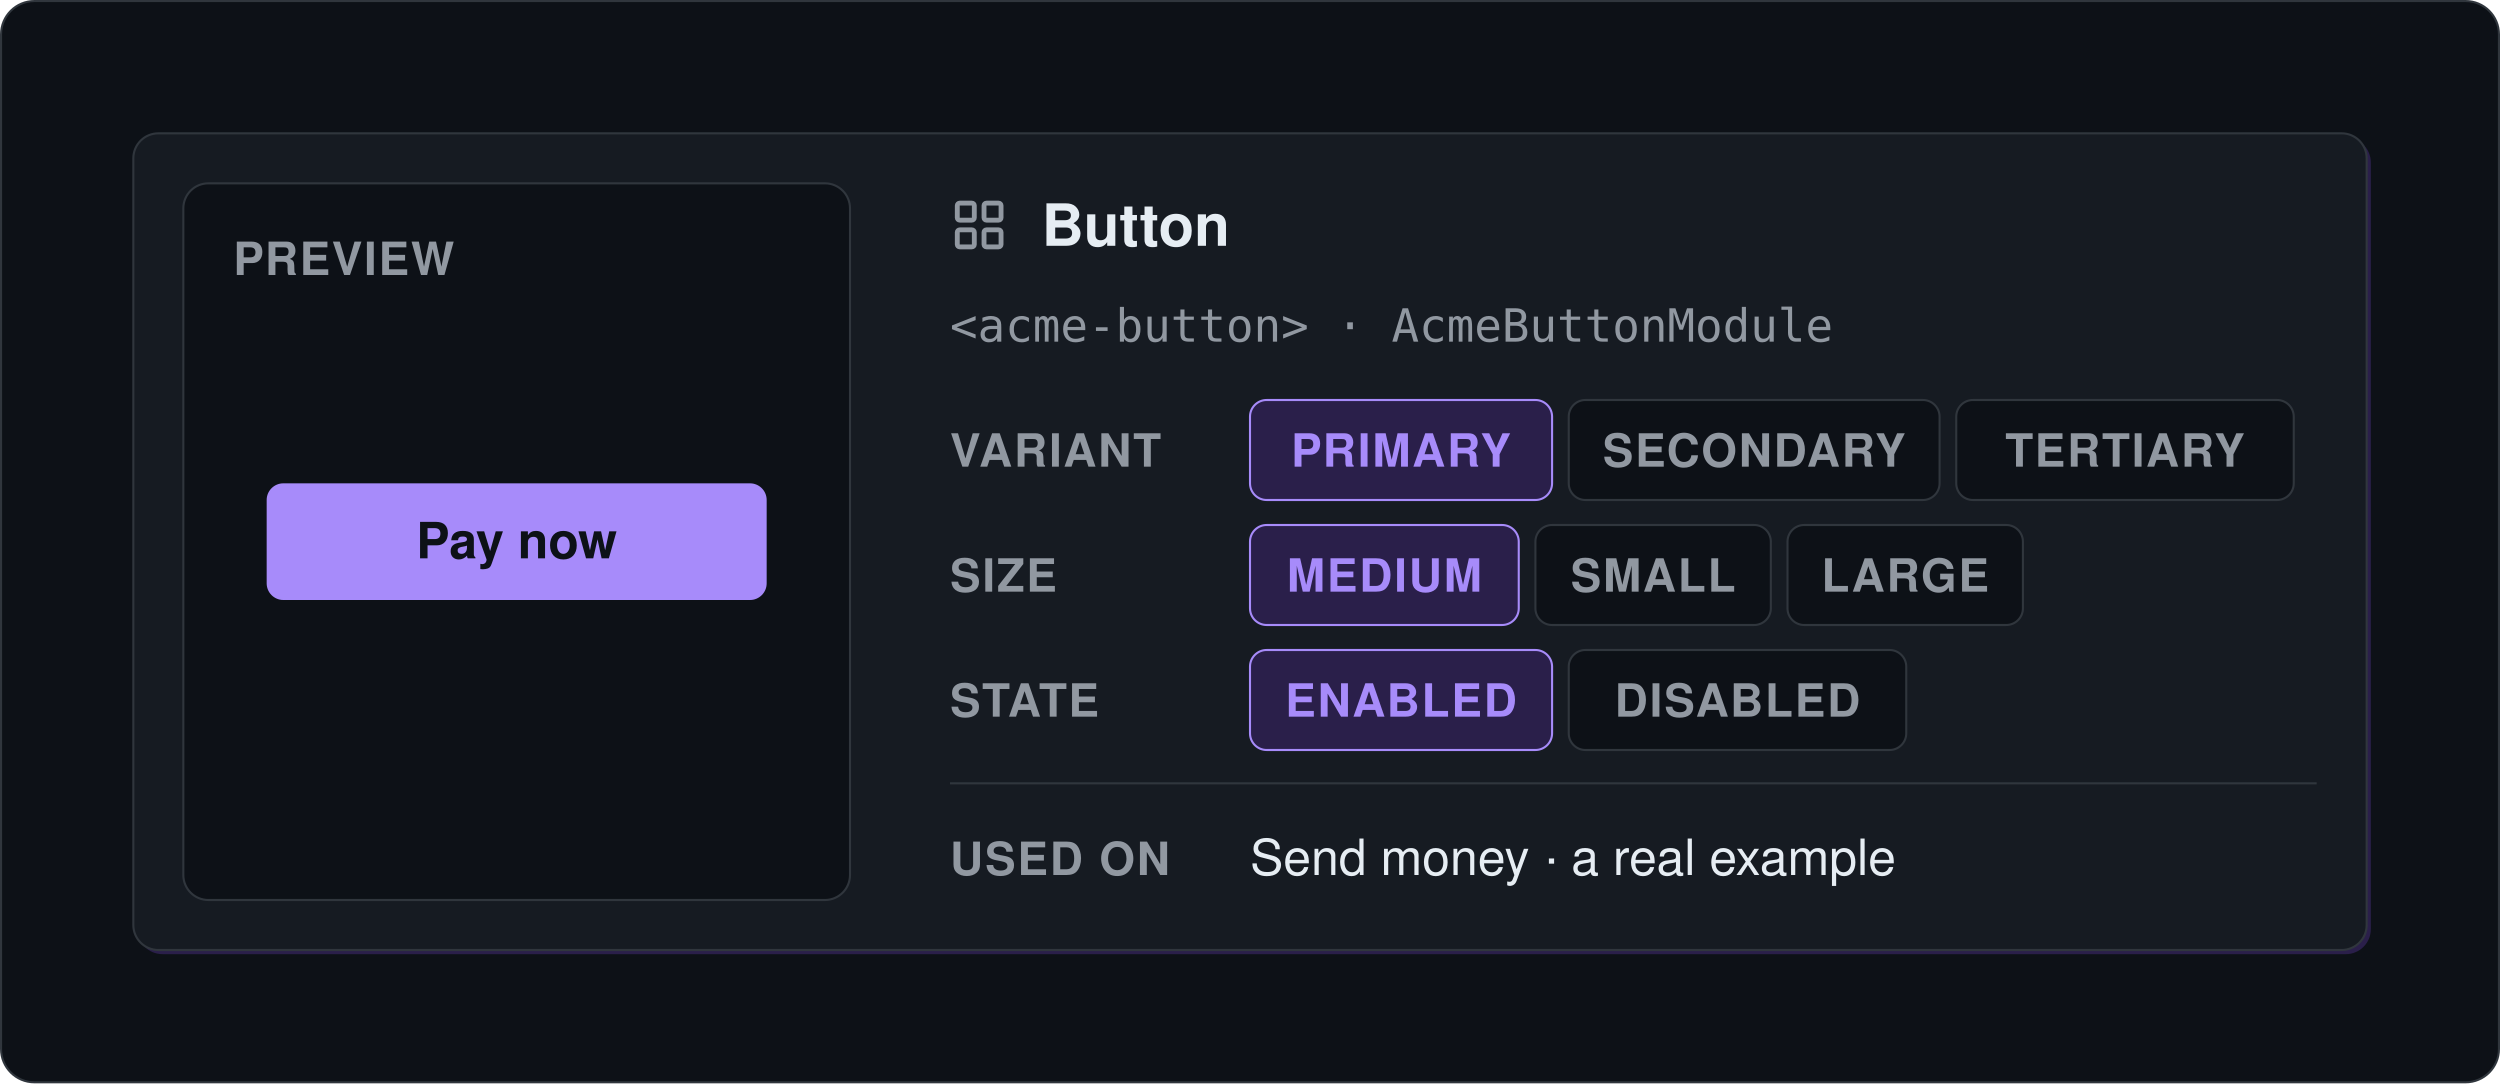
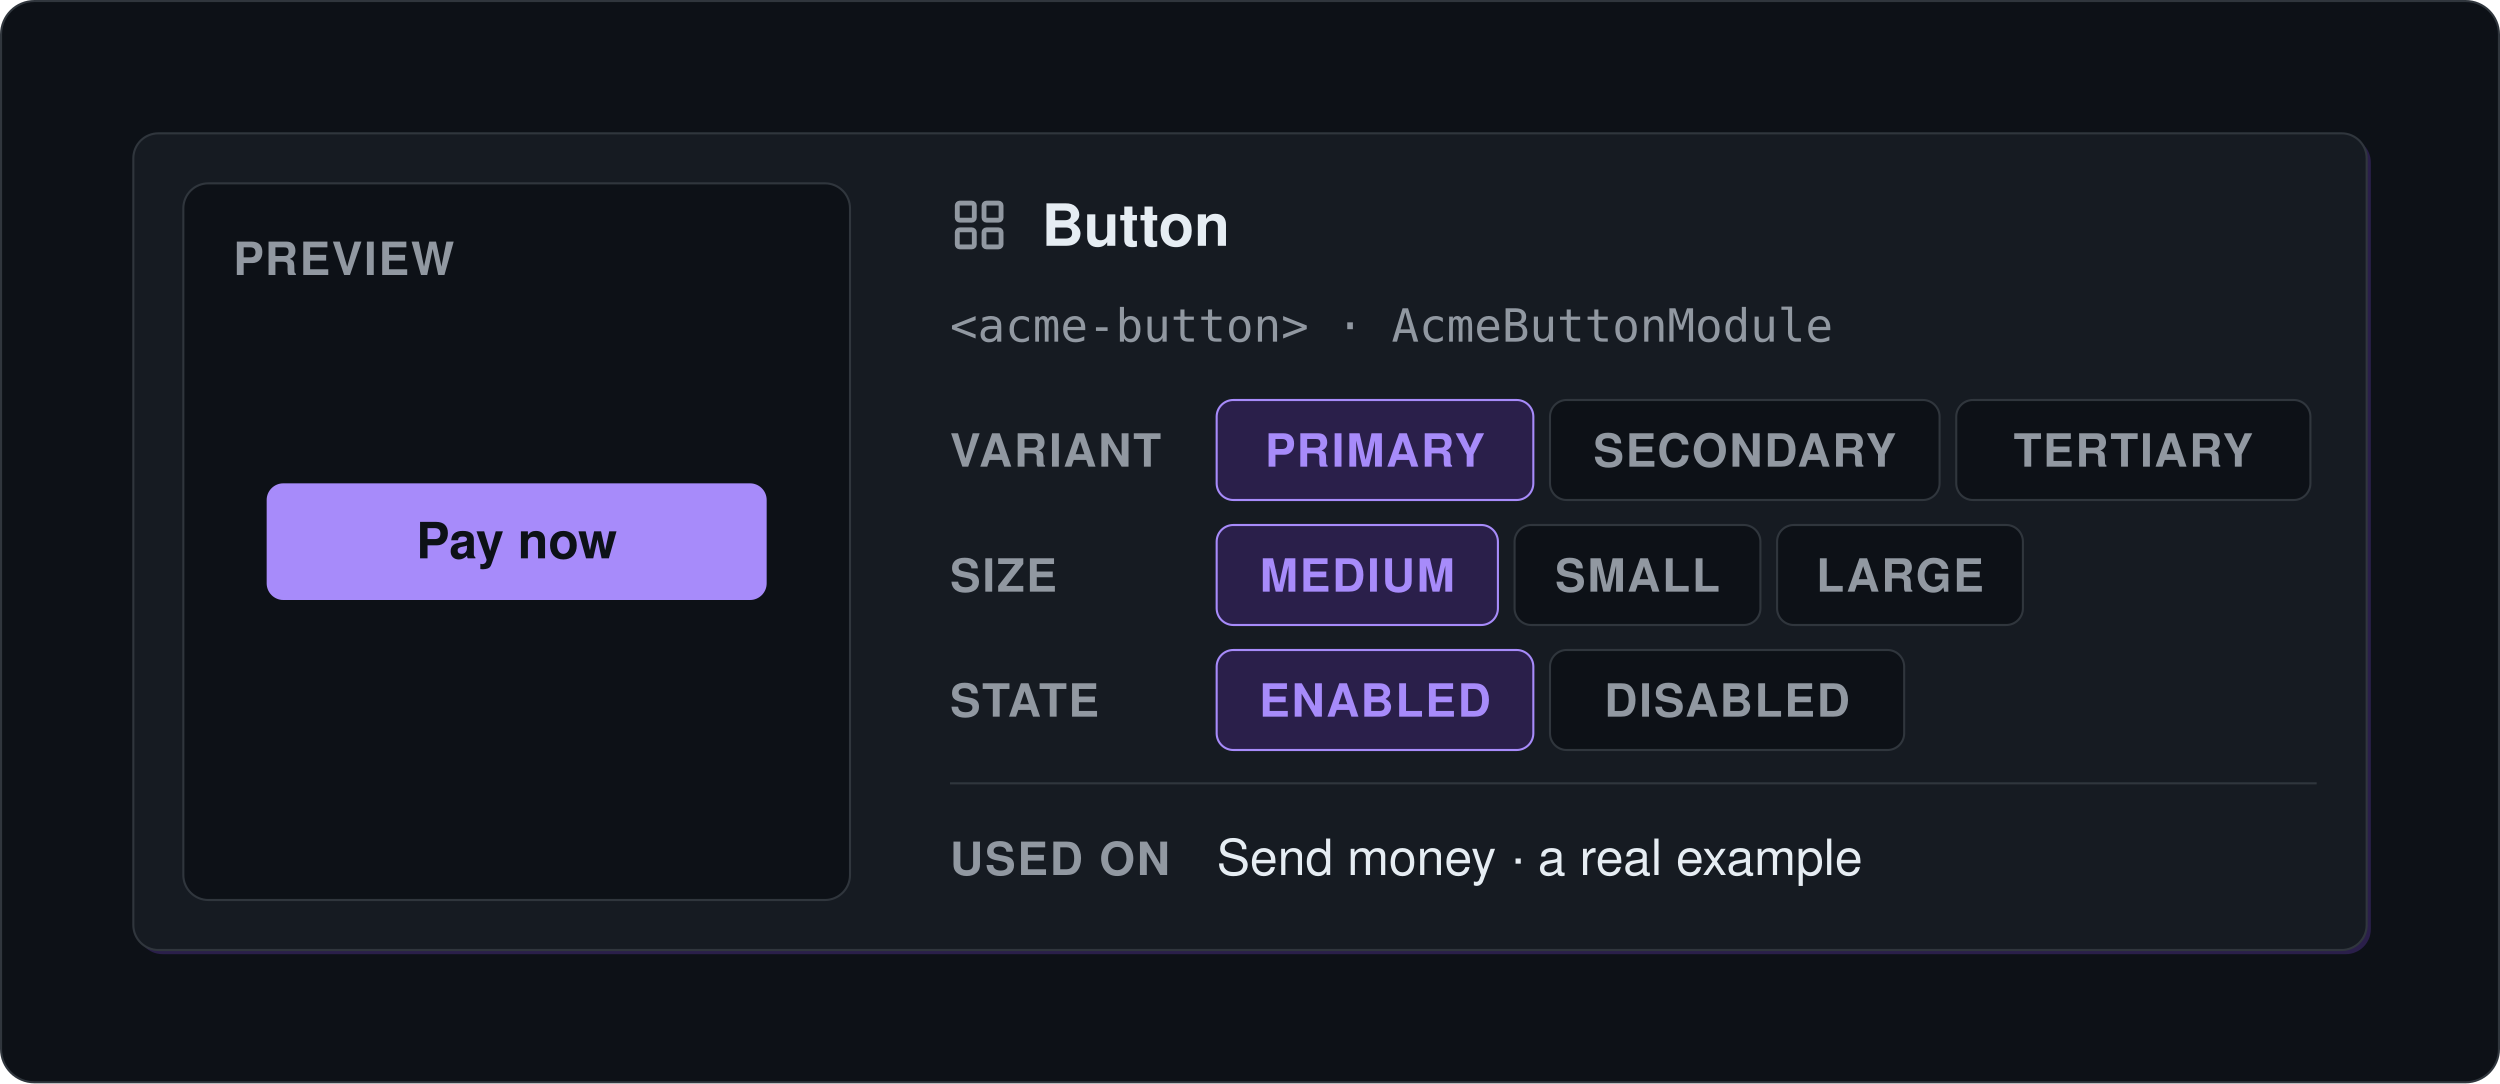
<svg xmlns="http://www.w3.org/2000/svg" width="1200" height="520" viewBox="0 0 1200 520" role="img" aria-labelledby="t d">
  <rect x="0.5" y="0.5" width="1199" height="519" rx="16" fill="#0D1117" stroke="#30363D" stroke-width="1" />
  <rect x="66" y="66" width="1072" height="392" rx="12" fill="#2A1F4A" />
  <rect x="64" y="64" width="1072" height="392" rx="12" fill="#161B22" stroke="#30363D" stroke-width="1" />
  <rect x="88" y="88" width="320" height="344" rx="12" fill="#0D1117" stroke="#30363D" stroke-width="1" />
  <text x="112" y="132" font-family="-apple-system,'Segoe UI',Helvetica,Arial,sans-serif" font-size="22" font-weight="600" fill="#9198A1" text-anchor="start" letter-spacing="0.04em">PREVIEW</text>
  <rect x="128" y="232.0" width="240" height="56" rx="8" fill="#A78BFA" />
  <text x="248" y="268.0" font-family="-apple-system,'Segoe UI',Helvetica,Arial,sans-serif" font-size="24" font-weight="600" fill="#0D1117" text-anchor="middle">Pay now</text>
  <g transform="translate(456 94) scale(1.166667)" fill="none" stroke="#9198A1" stroke-width="2" stroke-linecap="round" stroke-linejoin="round">
    <rect width="7" height="7" x="3" y="3" rx="1" />
    <rect width="7" height="7" x="14" y="3" rx="1" />
    <rect width="7" height="7" x="14" y="14" rx="1" />
    <rect width="7" height="7" x="3" y="14" rx="1" />
  </g>
  <text x="500" y="118" font-family="-apple-system,'Segoe UI',Helvetica,Arial,sans-serif" font-size="28" font-weight="600" fill="#E6EDF3" text-anchor="start">Button</text>
  <text x="456" y="164" font-family="ui-monospace,SFMono-Regular,Menlo,monospace" font-size="22" font-weight="400" fill="#9198A1" text-anchor="start">&lt;acme-button&gt; · AcmeButtonModule</text>
  <text x="456" y="224" font-family="-apple-system,'Segoe UI',Helvetica,Arial,sans-serif" font-size="22" font-weight="600" fill="#9198A1" text-anchor="start" letter-spacing="0.04em">VARIANT</text>
-   <rect x="600" y="192" width="145" height="48" rx="8" fill="#2A1F4A" stroke="#A78BFA" stroke-width="1" />
-   <text x="672.5" y="224" font-family="-apple-system,'Segoe UI',Helvetica,Arial,sans-serif" font-size="22" font-weight="600" fill="#A78BFA" text-anchor="middle" letter-spacing="0.04em">PRIMARY</text>
-   <rect x="753" y="192" width="178" height="48" rx="8" fill="#0D1117" stroke="#30363D" stroke-width="1" />
-   <text x="842.0" y="224" font-family="-apple-system,'Segoe UI',Helvetica,Arial,sans-serif" font-size="22" font-weight="600" fill="#9198A1" text-anchor="middle" letter-spacing="0.04em">SECONDARY</text>
-   <rect x="939" y="192" width="162" height="48" rx="8" fill="#0D1117" stroke="#30363D" stroke-width="1" />
-   <text x="1020.0" y="224" font-family="-apple-system,'Segoe UI',Helvetica,Arial,sans-serif" font-size="22" font-weight="600" fill="#9198A1" text-anchor="middle" letter-spacing="0.04em">TERTIARY</text>
+   <rect x="584" y="192" width="152" height="48" rx="8" fill="#2A1F4A" stroke="#A78BFA" stroke-width="1" />
+   <text x="660.0" y="224" font-family="-apple-system,'Segoe UI',Helvetica,Arial,sans-serif" font-size="22" font-weight="600" fill="#A78BFA" text-anchor="middle" letter-spacing="0.04em">PRIMARY</text>
+   <rect x="744" y="192" width="187" height="48" rx="8" fill="#0D1117" stroke="#30363D" stroke-width="1" />
+   <text x="837.5" y="224" font-family="-apple-system,'Segoe UI',Helvetica,Arial,sans-serif" font-size="22" font-weight="600" fill="#9198A1" text-anchor="middle" letter-spacing="0.04em">SECONDARY</text>
+   <rect x="939" y="192" width="170" height="48" rx="8" fill="#0D1117" stroke="#30363D" stroke-width="1" />
+   <text x="1024.0" y="224" font-family="-apple-system,'Segoe UI',Helvetica,Arial,sans-serif" font-size="22" font-weight="600" fill="#9198A1" text-anchor="middle" letter-spacing="0.04em">TERTIARY</text>
  <text x="456" y="284" font-family="-apple-system,'Segoe UI',Helvetica,Arial,sans-serif" font-size="22" font-weight="600" fill="#9198A1" text-anchor="start" letter-spacing="0.04em">SIZE</text>
-   <rect x="600" y="252" width="129" height="48" rx="8" fill="#2A1F4A" stroke="#A78BFA" stroke-width="1" />
-   <text x="664.5" y="284" font-family="-apple-system,'Segoe UI',Helvetica,Arial,sans-serif" font-size="22" font-weight="600" fill="#A78BFA" text-anchor="middle" letter-spacing="0.04em">MEDIUM</text>
-   <rect x="737" y="252" width="113" height="48" rx="8" fill="#0D1117" stroke="#30363D" stroke-width="1" />
-   <text x="793.5" y="284" font-family="-apple-system,'Segoe UI',Helvetica,Arial,sans-serif" font-size="22" font-weight="600" fill="#9198A1" text-anchor="middle" letter-spacing="0.04em">SMALL</text>
-   <rect x="858" y="252" width="113" height="48" rx="8" fill="#0D1117" stroke="#30363D" stroke-width="1" />
-   <text x="914.5" y="284" font-family="-apple-system,'Segoe UI',Helvetica,Arial,sans-serif" font-size="22" font-weight="600" fill="#9198A1" text-anchor="middle" letter-spacing="0.04em">LARGE</text>
+   <rect x="584" y="252" width="135" height="48" rx="8" fill="#2A1F4A" stroke="#A78BFA" stroke-width="1" />
+   <text x="651.5" y="284" font-family="-apple-system,'Segoe UI',Helvetica,Arial,sans-serif" font-size="22" font-weight="600" fill="#A78BFA" text-anchor="middle" letter-spacing="0.04em">MEDIUM</text>
+   <rect x="727" y="252" width="118" height="48" rx="8" fill="#0D1117" stroke="#30363D" stroke-width="1" />
+   <text x="786.0" y="284" font-family="-apple-system,'Segoe UI',Helvetica,Arial,sans-serif" font-size="22" font-weight="600" fill="#9198A1" text-anchor="middle" letter-spacing="0.04em">SMALL</text>
+   <rect x="853" y="252" width="118" height="48" rx="8" fill="#0D1117" stroke="#30363D" stroke-width="1" />
+   <text x="912.0" y="284" font-family="-apple-system,'Segoe UI',Helvetica,Arial,sans-serif" font-size="22" font-weight="600" fill="#9198A1" text-anchor="middle" letter-spacing="0.04em">LARGE</text>
  <text x="456" y="344" font-family="-apple-system,'Segoe UI',Helvetica,Arial,sans-serif" font-size="22" font-weight="600" fill="#9198A1" text-anchor="start" letter-spacing="0.04em">STATE</text>
-   <rect x="600" y="312" width="145" height="48" rx="8" fill="#2A1F4A" stroke="#A78BFA" stroke-width="1" />
-   <text x="672.5" y="344" font-family="-apple-system,'Segoe UI',Helvetica,Arial,sans-serif" font-size="22" font-weight="600" fill="#A78BFA" text-anchor="middle" letter-spacing="0.04em">ENABLED</text>
-   <rect x="753" y="312" width="162" height="48" rx="8" fill="#0D1117" stroke="#30363D" stroke-width="1" />
-   <text x="834.0" y="344" font-family="-apple-system,'Segoe UI',Helvetica,Arial,sans-serif" font-size="22" font-weight="600" fill="#9198A1" text-anchor="middle" letter-spacing="0.04em">DISABLED</text>
+   <rect x="584" y="312" width="152" height="48" rx="8" fill="#2A1F4A" stroke="#A78BFA" stroke-width="1" />
+   <text x="660.0" y="344" font-family="-apple-system,'Segoe UI',Helvetica,Arial,sans-serif" font-size="22" font-weight="600" fill="#A78BFA" text-anchor="middle" letter-spacing="0.04em">ENABLED</text>
+   <rect x="744" y="312" width="170" height="48" rx="8" fill="#0D1117" stroke="#30363D" stroke-width="1" />
+   <text x="829.0" y="344" font-family="-apple-system,'Segoe UI',Helvetica,Arial,sans-serif" font-size="22" font-weight="600" fill="#9198A1" text-anchor="middle" letter-spacing="0.04em">DISABLED</text>
  <line x1="456" y1="376" x2="1112" y2="376" stroke="#30363D" stroke-width="1" />
  <text x="456" y="420" font-family="-apple-system,'Segoe UI',Helvetica,Arial,sans-serif" font-size="22" font-weight="600" fill="#9198A1" text-anchor="start" letter-spacing="0.04em">USED ON</text>
-   <text x="600" y="420" font-family="-apple-system,'Segoe UI',Helvetica,Arial,sans-serif" font-size="24" font-weight="400" fill="#E6EDF3" text-anchor="start">Send money · a real example</text>
+   <text x="584" y="420" font-family="-apple-system,'Segoe UI',Helvetica,Arial,sans-serif" font-size="24" font-weight="400" fill="#E6EDF3" text-anchor="start">Send money · a real example</text>
</svg>
